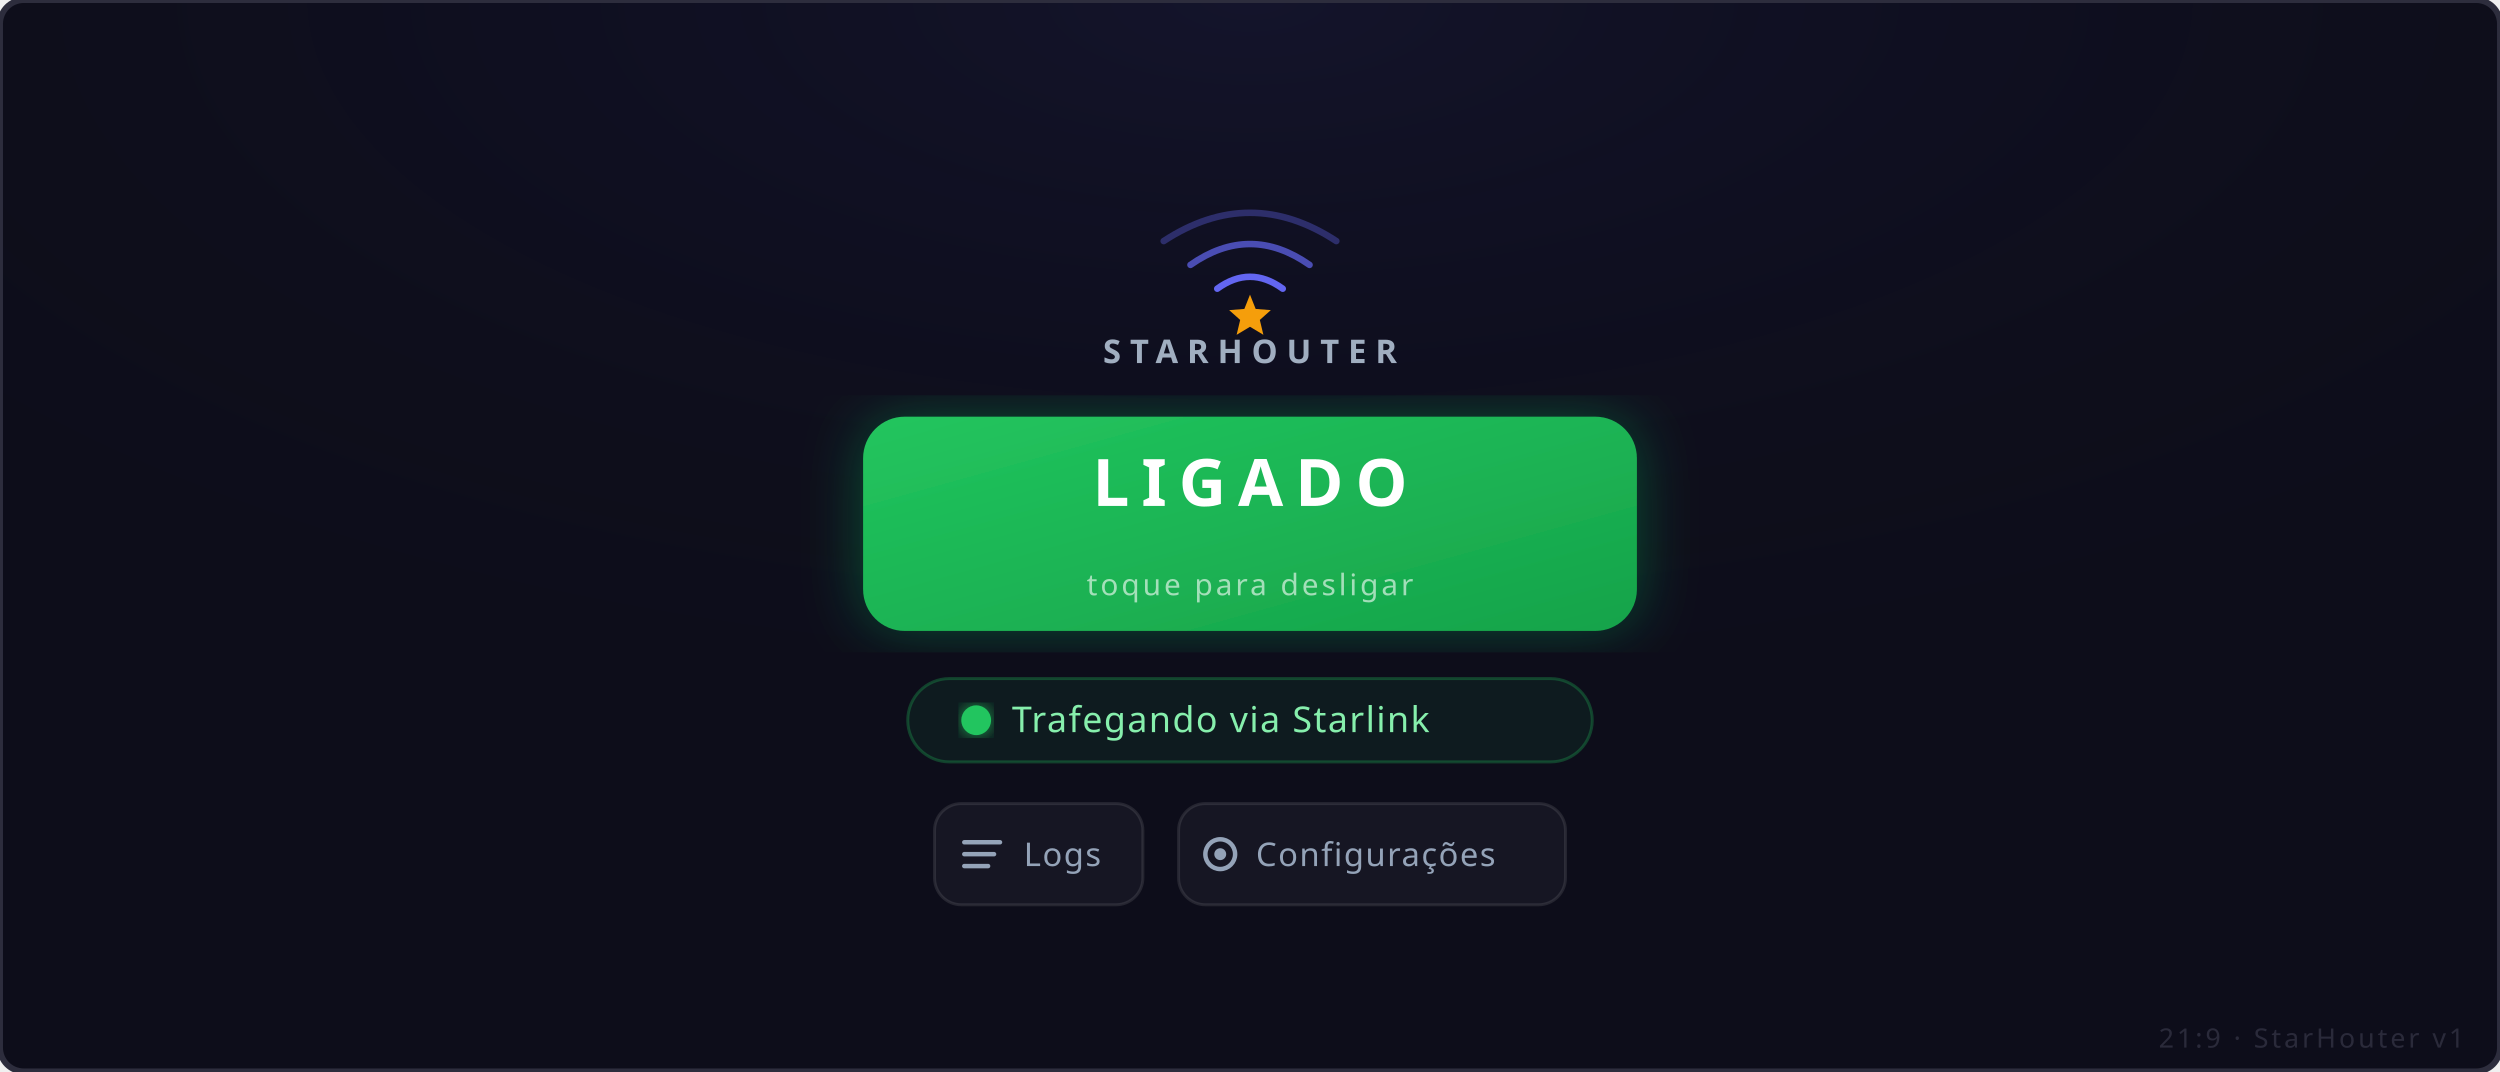
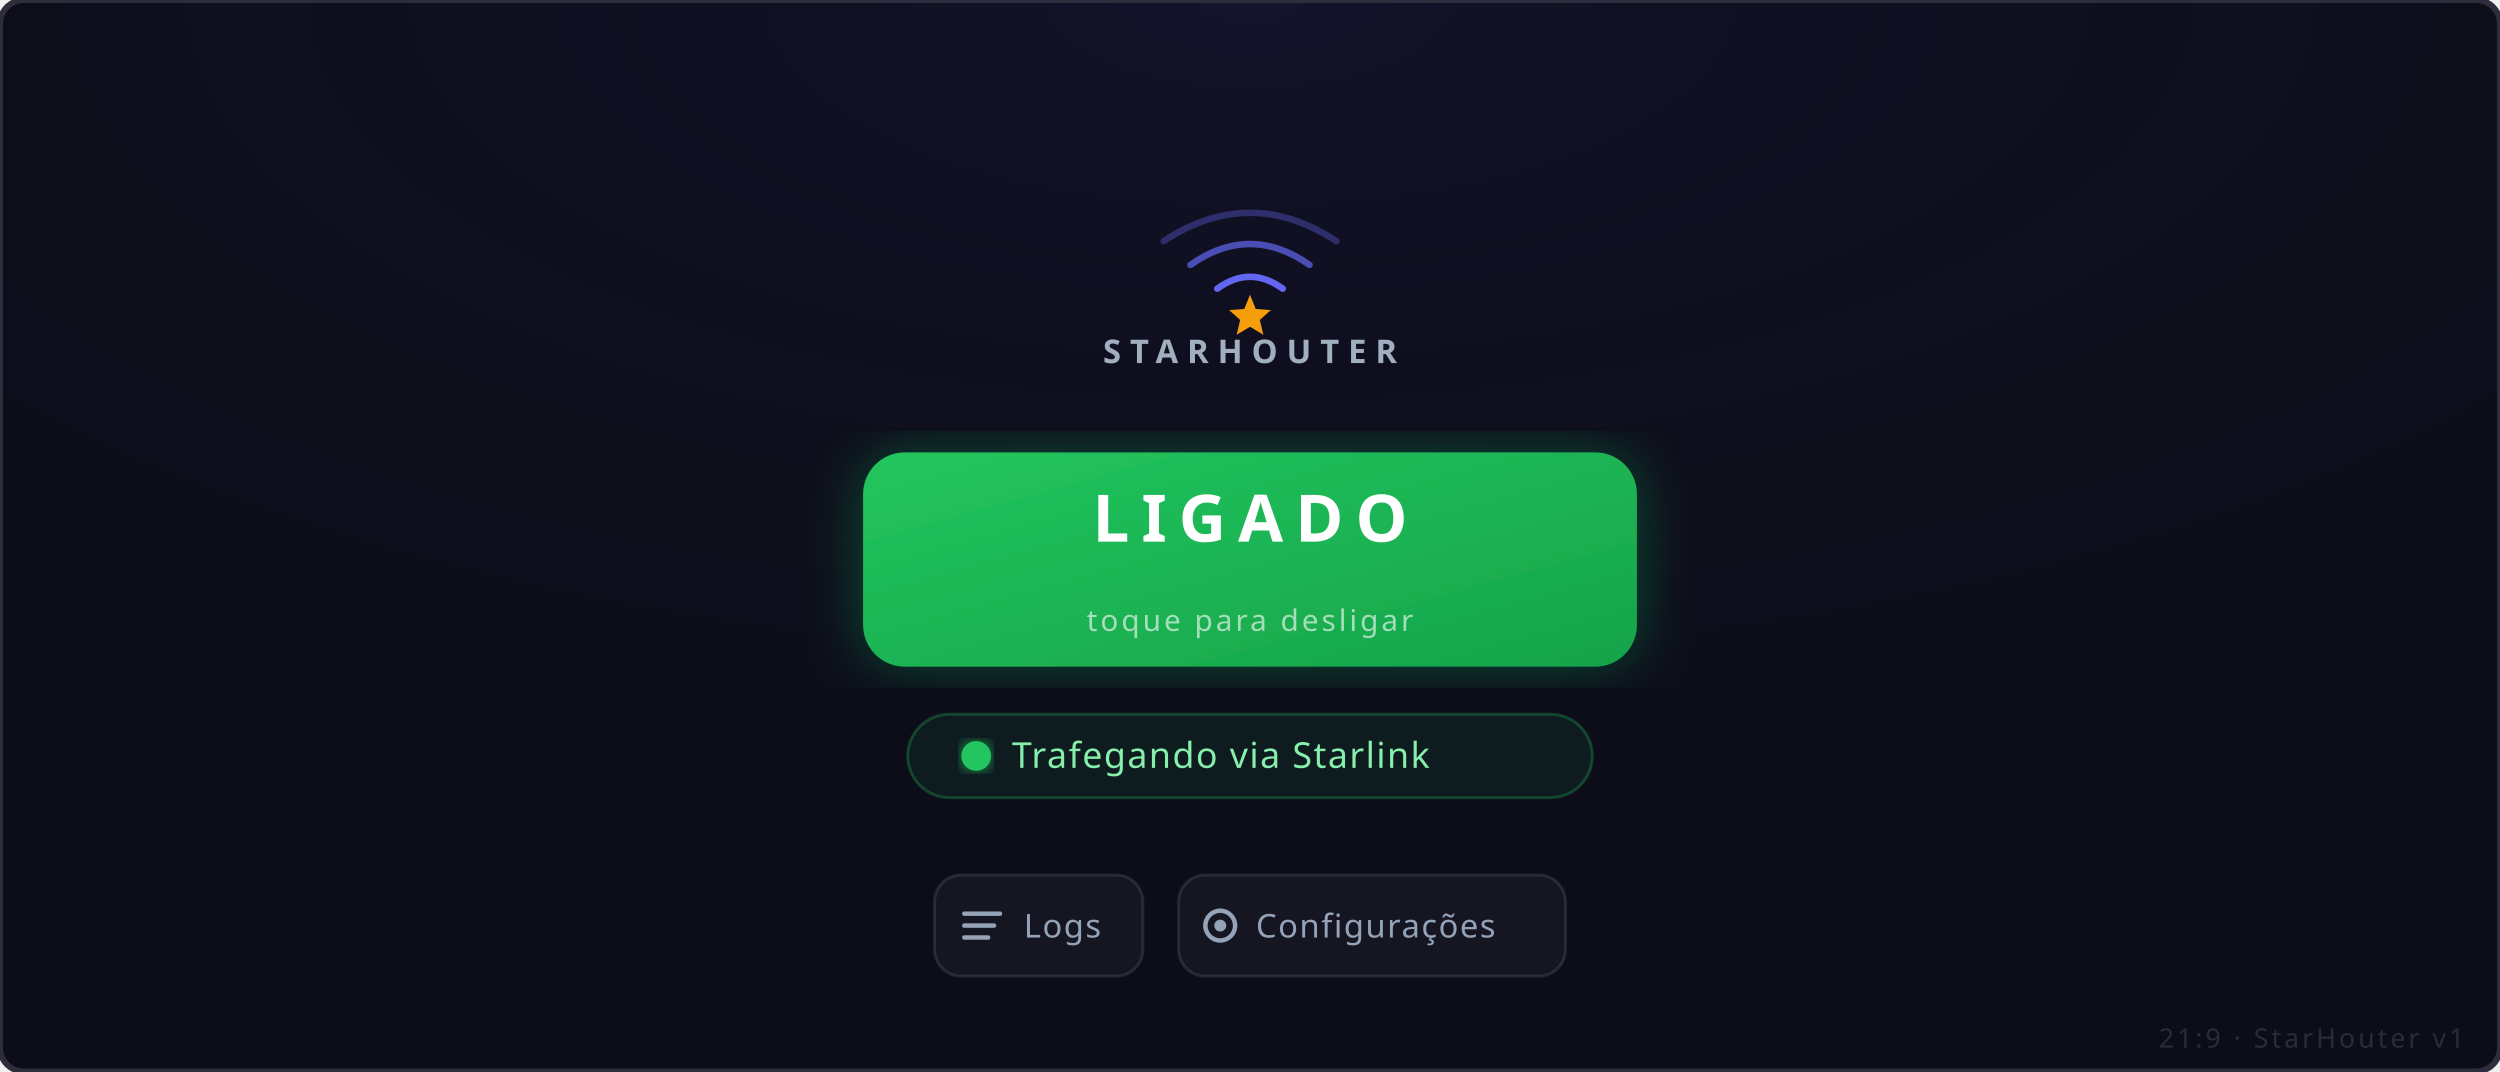
<svg xmlns="http://www.w3.org/2000/svg" viewBox="0 0 840 360" width="840" height="360">
  <defs>
    <linearGradient id="btnGrad" x1="0%" y1="0%" x2="100%" y2="100%">
      <stop offset="0%" style="stop-color:#22c55e" />
      <stop offset="100%" style="stop-color:#16a34a" />
    </linearGradient>
    <radialGradient id="bgGlow" cx="50%" cy="0%" r="70%">
      <stop offset="0%" style="stop-color:#6366f1;stop-opacity:0.08" />
      <stop offset="100%" style="stop-color:#0d0d1a;stop-opacity:0" />
    </radialGradient>
    <filter id="btnShadow">
      <feDropShadow dx="0" dy="0" stdDeviation="10" flood-color="#22c55e" flood-opacity="0.35" />
    </filter>
    <filter id="dotGlow">
      <feDropShadow dx="0" dy="0" stdDeviation="3" flood-color="#22c55e" flood-opacity="0.9" />
    </filter>
  </defs>
  <rect width="840" height="360" rx="8" fill="#0d0d1a" />
  <rect width="840" height="360" rx="8" fill="url(#bgGlow)" />
  <rect width="840" height="360" rx="8" fill="none" stroke="#2d2d3d" stroke-width="2" />
  <path d="M420,99 L421.9,103.8 L427,104.2 L423.3,107.5 L424.5,112.5 L420,109.8 L415.5,112.5 L416.7,107.5 L413,104.2 L418.1,103.8 Z" fill="#F59E0B" />
  <path d="M409 97 Q420 89 431 97" stroke="#6366f1" stroke-width="2.2" stroke-linecap="round" fill="none" />
  <path d="M400 89 Q420 75 440 89" stroke="#6366f1" stroke-width="2.2" stroke-linecap="round" fill="none" opacity="0.7" />
  <path d="M391 81 Q420 62 449 81" stroke="#6366f1" stroke-width="2.2" stroke-linecap="round" fill="none" opacity="0.35" />
  <text x="420" y="122" text-anchor="middle" font-family="system-ui,sans-serif" font-size="11" font-weight="600" fill="#a0aec0" letter-spacing="3">STARHOUTER</text>
-   <rect x="290" y="140" width="260" height="72" rx="14" fill="url(#btnGrad)" filter="url(#btnShadow)" />
-   <text x="420" y="170" text-anchor="middle" font-family="system-ui,sans-serif" font-size="22" font-weight="800" fill="#ffffff" letter-spacing="4">LIGADO</text>
-   <text x="420" y="200" text-anchor="middle" font-family="system-ui,sans-serif" font-size="10" fill="rgba(255,255,255,0.6)" letter-spacing="1">toque para desligar</text>
-   <rect x="305" y="228" width="230" height="28" rx="14" fill="rgba(34,197,94,0.08)" stroke="rgba(34,197,94,0.28)" stroke-width="1" />
-   <circle cx="328" cy="242" r="5" fill="#22c55e" filter="url(#dotGlow)" />
-   <text x="340" y="246" font-family="system-ui,sans-serif" font-size="12" font-weight="500" fill="#86efac" letter-spacing="0.5">Trafegando via Starlink</text>
-   <rect x="314" y="270" width="70" height="34" rx="9" fill="rgba(255,255,255,0.04)" stroke="rgba(255,255,255,0.1)" stroke-width="1" />
-   <line x1="324" y1="283" x2="336" y2="283" stroke="#94a3b8" stroke-width="1.5" stroke-linecap="round" />
-   <line x1="324" y1="287" x2="334" y2="287" stroke="#94a3b8" stroke-width="1.5" stroke-linecap="round" />
-   <line x1="324" y1="291" x2="332" y2="291" stroke="#94a3b8" stroke-width="1.5" stroke-linecap="round" />
-   <text x="344" y="291" font-family="system-ui,sans-serif" font-size="11" fill="#94a3b8" letter-spacing="0.5">Logs</text>
-   <rect x="396" y="270" width="130" height="34" rx="9" fill="rgba(255,255,255,0.04)" stroke="rgba(255,255,255,0.1)" stroke-width="1" />
-   <circle cx="410" cy="287" r="5" fill="none" stroke="#94a3b8" stroke-width="1.5" />
-   <circle cx="410" cy="287" r="2" fill="#94a3b8" />
-   <text x="422" y="291" font-family="system-ui,sans-serif" font-size="11" fill="#94a3b8" letter-spacing="0.5">Configurações</text>
+   <rect x="290" y="152" width="260" height="72" rx="14" fill="url(#btnGrad)" filter="url(#btnShadow)" />
+   <text x="420" y="182" text-anchor="middle" font-family="system-ui,sans-serif" font-size="22" font-weight="800" fill="#ffffff" letter-spacing="4">LIGADO</text>
+   <text x="420" y="212" text-anchor="middle" font-family="system-ui,sans-serif" font-size="10" fill="rgba(255,255,255,0.6)" letter-spacing="1">toque para desligar</text>
+   <rect x="305" y="240" width="230" height="28" rx="14" fill="rgba(34,197,94,0.08)" stroke="rgba(34,197,94,0.28)" stroke-width="1" />
+   <circle cx="328" cy="254" r="5" fill="#22c55e" filter="url(#dotGlow)" />
+   <text x="340" y="258" font-family="system-ui,sans-serif" font-size="12" font-weight="500" fill="#86efac" letter-spacing="0.5">Trafegando via Starlink</text>
+   <rect x="314" y="294" width="70" height="34" rx="9" fill="rgba(255,255,255,0.04)" stroke="rgba(255,255,255,0.1)" stroke-width="1" />
+   <line x1="324" y1="307" x2="336" y2="307" stroke="#94a3b8" stroke-width="1.5" stroke-linecap="round" />
+   <line x1="324" y1="311" x2="334" y2="311" stroke="#94a3b8" stroke-width="1.5" stroke-linecap="round" />
+   <line x1="324" y1="315" x2="332" y2="315" stroke="#94a3b8" stroke-width="1.5" stroke-linecap="round" />
+   <text x="344" y="315" font-family="system-ui,sans-serif" font-size="11" fill="#94a3b8" letter-spacing="0.5">Logs</text>
+   <rect x="396" y="294" width="130" height="34" rx="9" fill="rgba(255,255,255,0.04)" stroke="rgba(255,255,255,0.1)" stroke-width="1" />
+   <circle cx="410" cy="311" r="5" fill="none" stroke="#94a3b8" stroke-width="1.5" />
+   <circle cx="410" cy="311" r="2" fill="#94a3b8" />
+   <text x="422" y="315" font-family="system-ui,sans-serif" font-size="11" fill="#94a3b8" letter-spacing="0.5">Configurações</text>
  <text x="828" y="352" text-anchor="end" font-family="system-ui,sans-serif" font-size="9" fill="#2a2a3a" letter-spacing="1">21:9 · StarHouter v1</text>
</svg>
